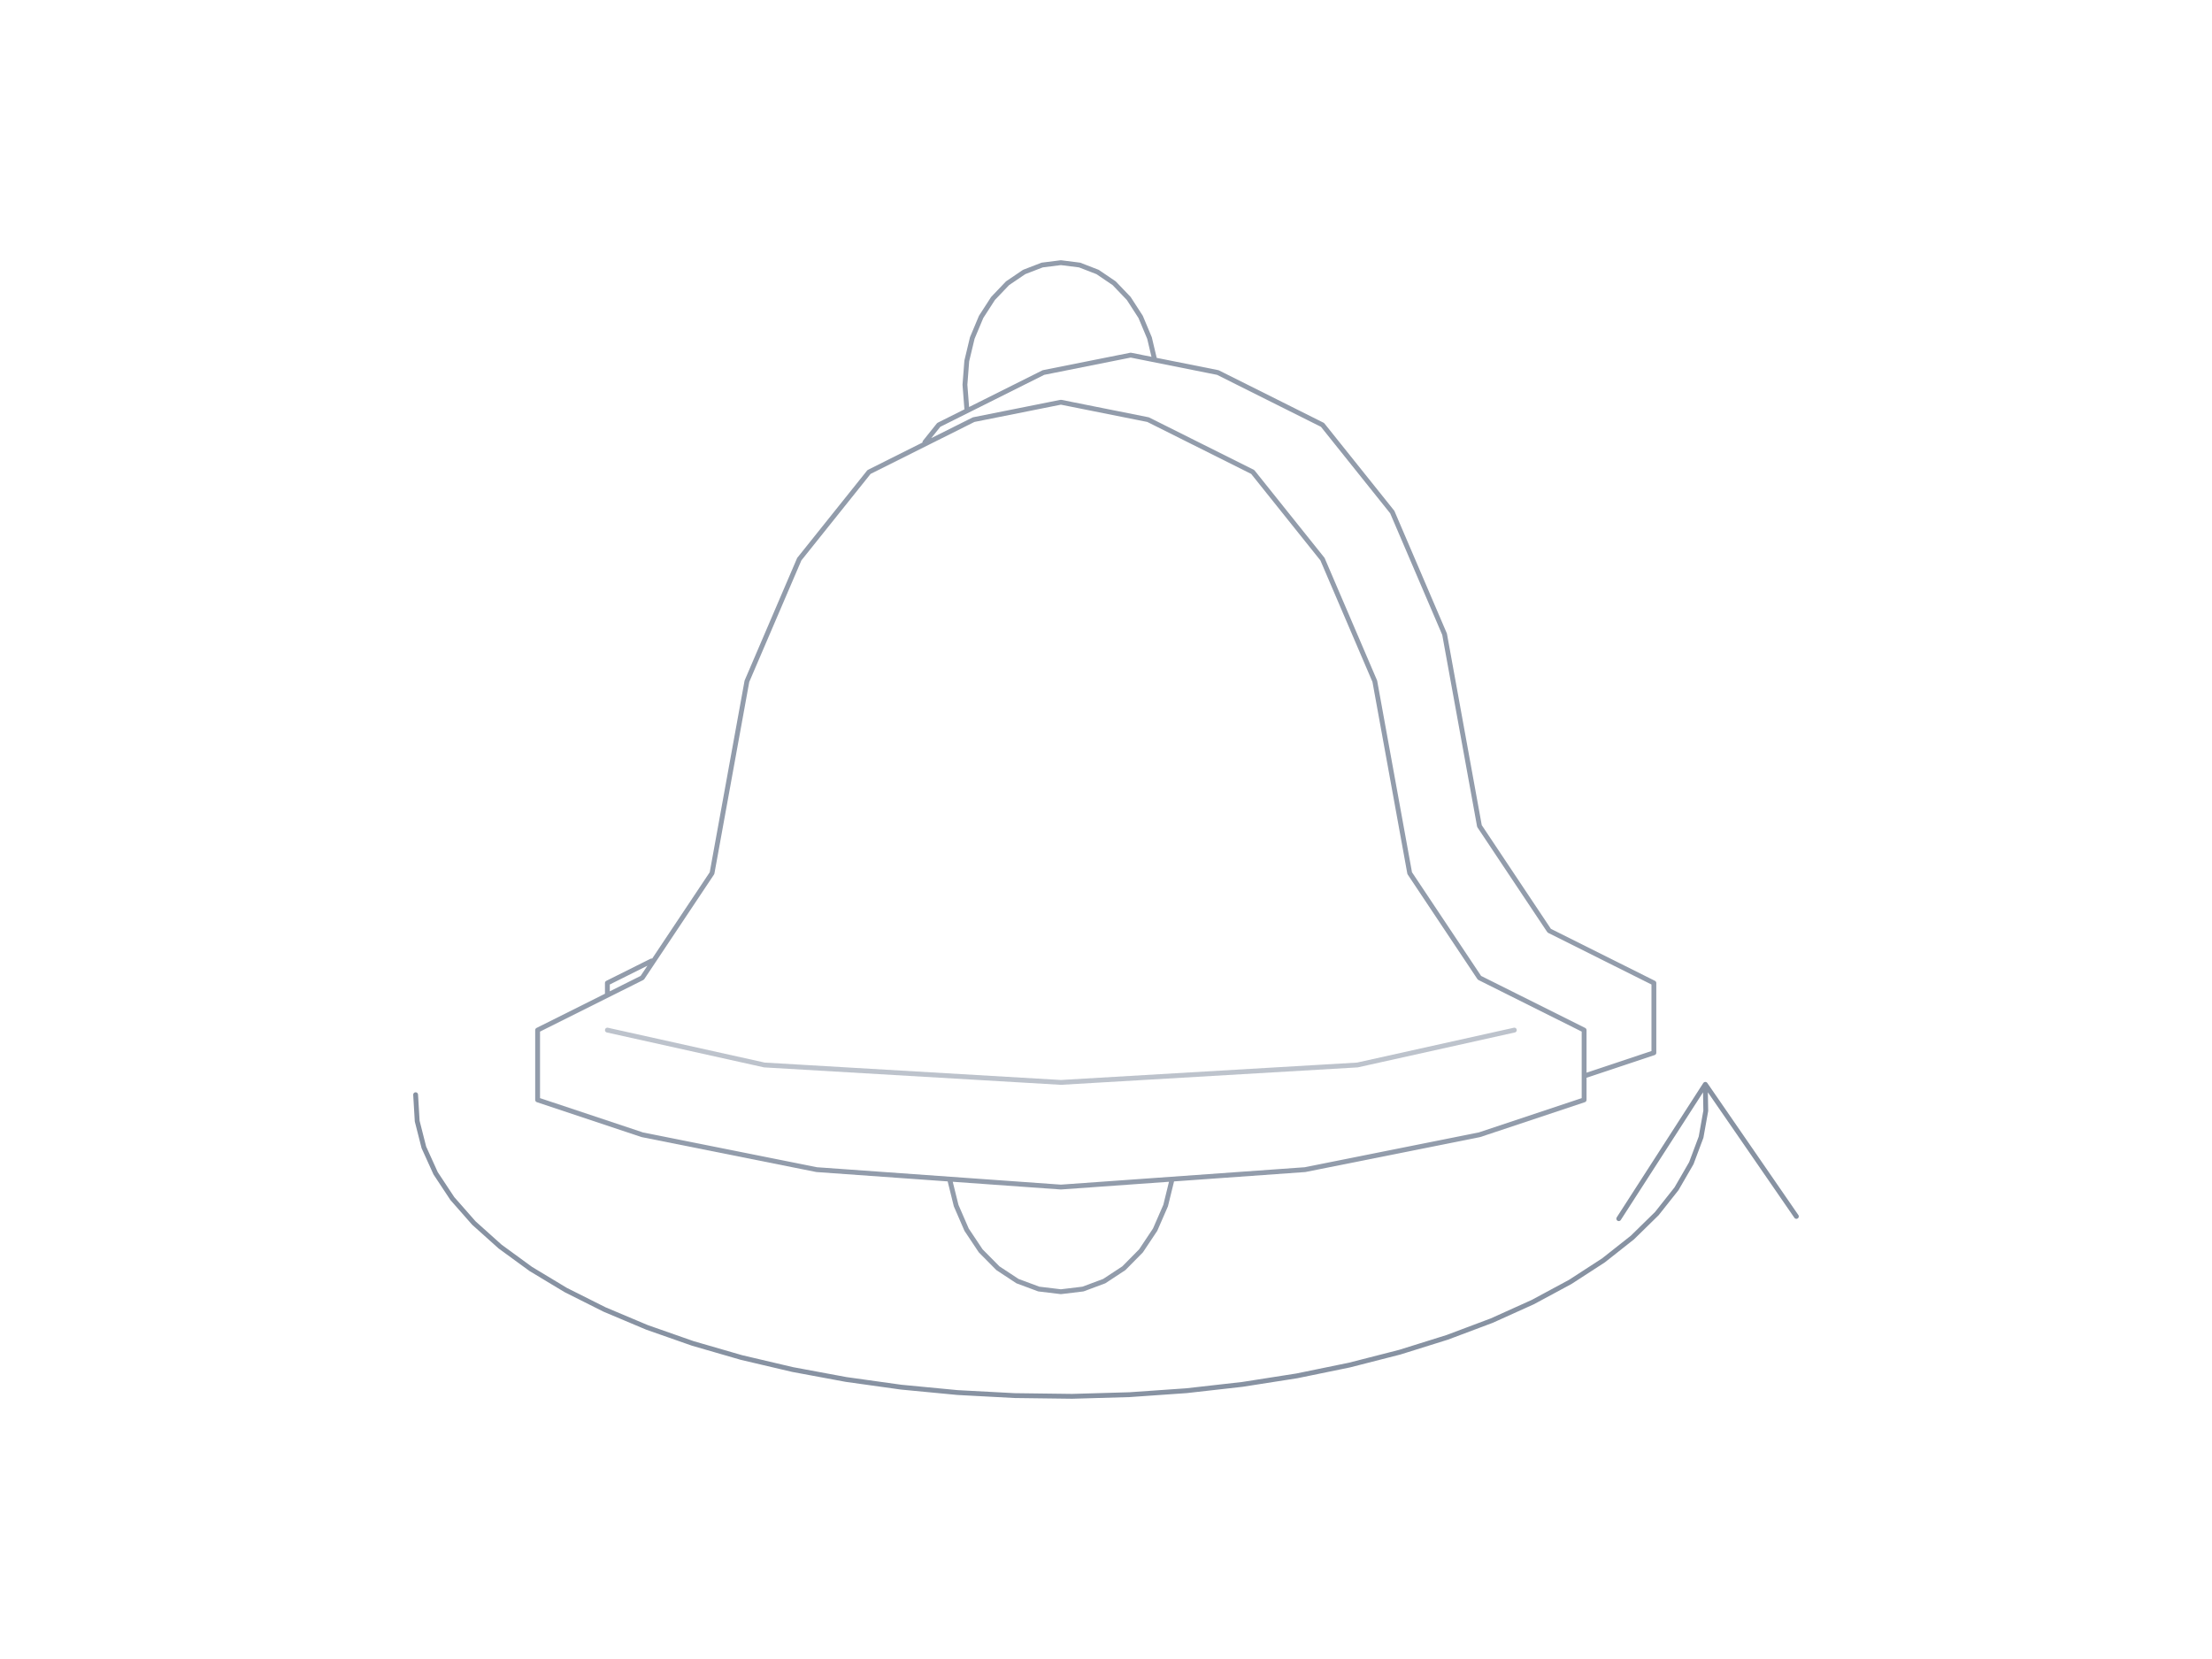
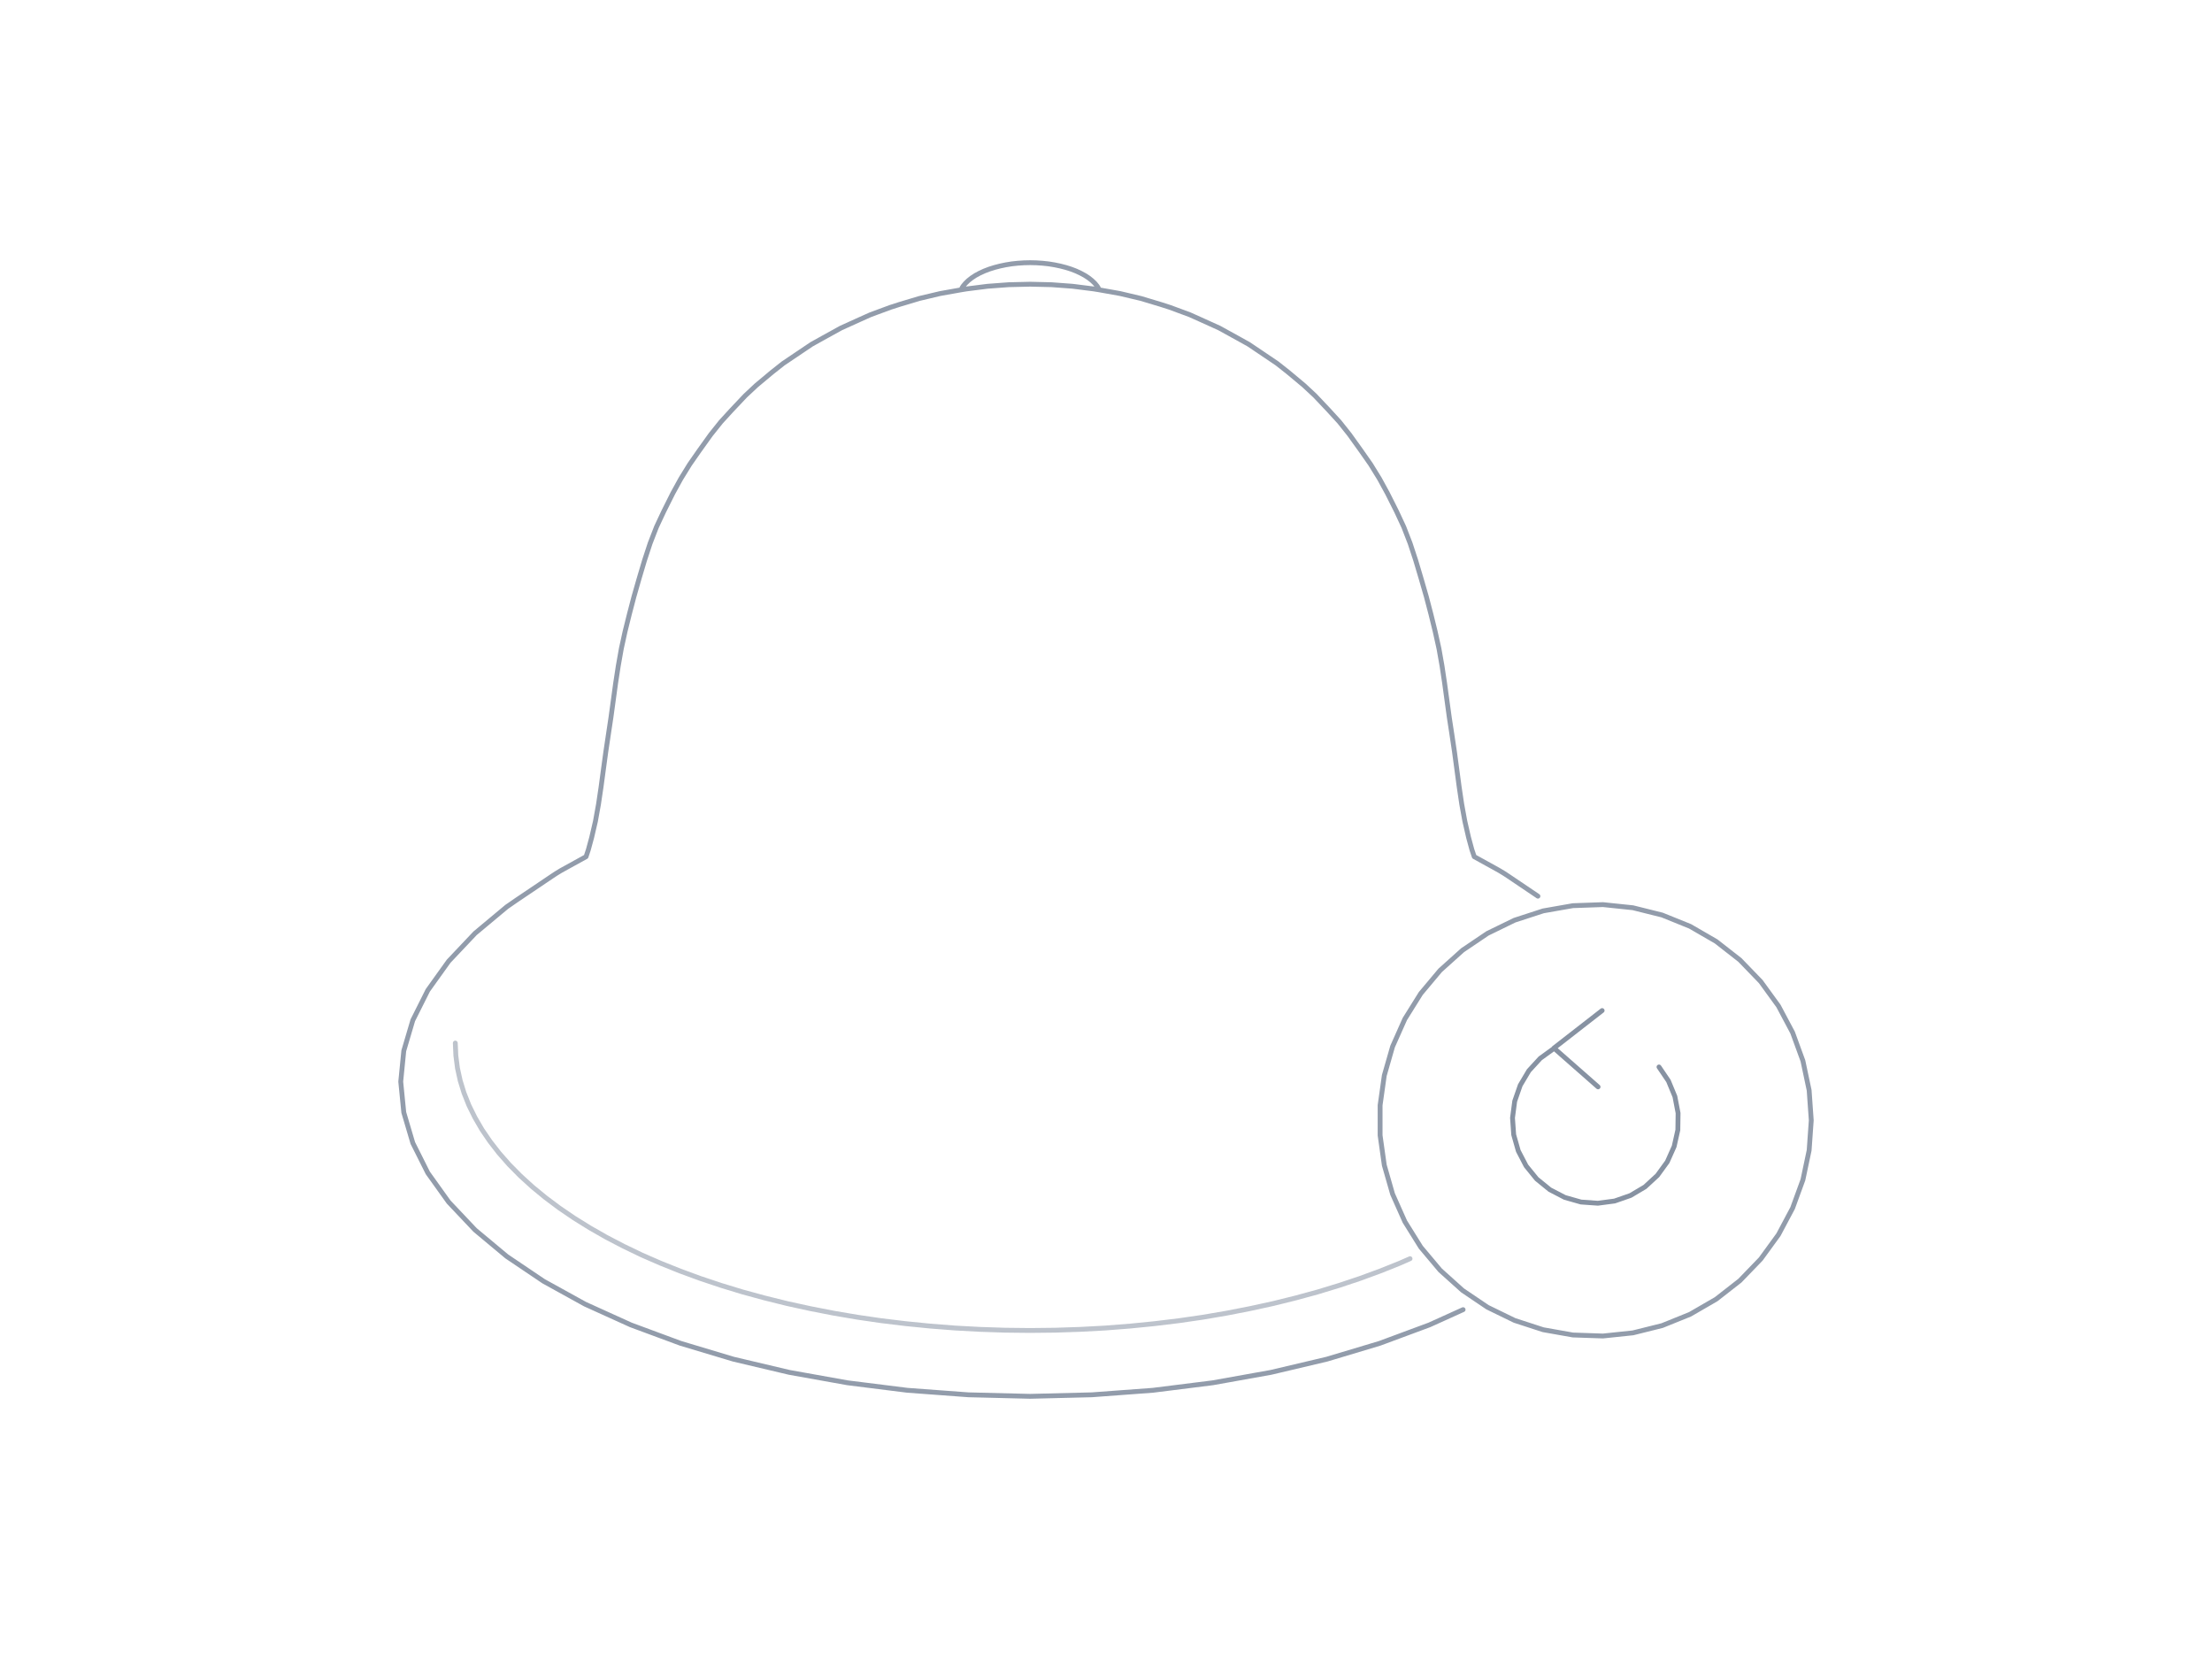
<svg xmlns="http://www.w3.org/2000/svg" viewBox="0 0 480 360" role="img" color="#8792a2" fill="none" stroke="currentColor" stroke-width="1.05" stroke-linecap="round" stroke-linejoin="round">
-   <path vector-effect="non-scaling-stroke" stroke-opacity=".55" d="M131.80,223.53 165.87,231.10 230.21,234.88 294.55,231.10 328.61,223.53" />
-   <path vector-effect="non-scaling-stroke" stroke-opacity=".9" d="M250.48,77.73 249.44,73.35 247.52,68.77 244.93,64.76 241.77,61.46 238.17,59.02 234.27,57.51 230.21,57.00 226.15,57.51 222.24,59.02 218.64,61.46 215.49,64.76 212.90,68.77 210.98,73.35 209.79,78.32 209.39,83.49 209.79,88.66 209.81,88.76 M206.15,256.23 207.48,261.61 209.75,266.84 212.81,271.43 216.54,275.20 220.79,278.00 225.41,279.72 230.21,280.30 235.01,279.72 239.62,278.00 243.88,275.20 247.60,271.43 250.66,266.84 252.94,261.61 254.26,256.23 M131.80,215.57 131.80,213.31 141.39,208.52 M200.70,95.96 203.71,92.20 226.42,80.84 245.35,77.06 264.27,80.84 286.98,92.20 302.12,111.12 313.47,137.62 321.04,179.25 336.18,201.96 358.89,213.31 358.89,228.45 344.10,233.38 M116.66,238.67 116.66,223.53 139.37,212.18 154.51,189.47 162.08,147.83 173.44,121.34 188.58,102.42 211.28,91.06 230.21,87.28 249.13,91.06 271.84,102.42 286.98,121.34 298.33,147.83 305.90,189.47 321.04,212.18 343.75,223.53 343.75,238.67 321.04,246.24 283.19,253.81 230.21,257.59 177.22,253.81 139.37,246.24 116.66,238.67" />
-   <path vector-effect="non-scaling-stroke" stroke-opacity="1" d="M90.19,237.55 90.53,243.28 91.98,248.98 94.53,254.60 98.16,260.09 102.84,265.41 108.53,270.51 115.19,275.37 122.76,279.93 131.19,284.16 140.40,288.04 150.33,291.52 160.90,294.58 172.01,297.19 183.59,299.34 195.54,301.01 207.77,302.18 220.17,302.84 232.65,303.00 245.12,302.64 257.46,301.78 269.59,300.41 281.41,298.56 292.81,296.22 303.72,293.43 314.05,290.20 323.71,286.57 332.62,282.55 340.73,278.18 347.95,273.50 354.23,268.54 359.53,263.35 363.80,257.96 367.01,252.41 369.13,246.76 370.15,241.04 370.05,235.30 M389.81,263.96 370.05,235.30 351.27,264.45" />
+   <path vector-effect="non-scaling-stroke" stroke-opacity=".55" d="M305.98,273.13 303.72,274.12 299.47,275.82 295.09,277.43 290.56,278.94 285.91,280.36 281.14,281.66 276.26,282.87 271.27,283.96 266.20,284.95 261.05,285.83 255.82,286.59 250.54,287.23 245.20,287.76 239.82,288.18 234.41,288.47 228.98,288.65 223.54,288.71 218.10,288.65 212.67,288.47 207.26,288.18 201.88,287.76 196.54,287.23 191.25,286.59 186.03,285.83 180.87,284.95 175.80,283.96 170.82,282.87 165.94,281.66 161.17,280.36 156.51,278.94 151.99,277.43 147.60,275.82 143.36,274.12 139.26,272.33 135.33,270.44 131.57,268.48 127.98,266.43 124.57,264.31 121.36,262.12 118.33,259.85 115.51,257.53 112.89,255.14 110.48,252.70 108.29,250.21 106.32,247.67 104.57,245.10 103.05,242.48 101.75,239.84 100.69,237.17 99.86,234.48 99.27,231.78 98.92,229.06 98.80,226.34" />
+   <path vector-effect="non-scaling-stroke" stroke-opacity=".9" d="M223.54,57.00 222.19,57.03 220.85,57.12 219.53,57.26 218.24,57.47 217.00,57.73 215.80,58.04 214.66,58.40 213.59,58.81 212.59,59.27 211.68,59.76 210.86,60.30 210.13,60.87 209.51,61.47 208.99,62.09 208.73,62.50 M238.34,62.50 238.08,62.09 237.57,61.47 236.94,60.87 236.22,60.30 235.39,59.76 234.48,59.27 233.49,58.81 232.42,58.40 231.28,58.04 230.08,57.73 228.83,57.47 227.54,57.26 226.23,57.12 224.89,57.03 223.54,57.00 M147.75,103.86 145.99,107.06 144.06,110.92 142.46,114.33 141.08,117.89 139.87,121.57 138.64,125.71 137.56,129.49 136.57,133.28 135.64,137.03 134.83,140.74 134.17,144.47 133.60,148.19 133.09,151.92 132.58,155.65 132.02,159.38 131.46,163.15 130.94,166.96 130.43,170.77 129.87,174.54 129.21,178.21 128.39,181.74 127.67,184.39 127.17,185.90 122.89,188.26 121.68,188.93 120.65,189.56 119.77,190.14 111.92,195.43 111.13,195.98 110.48,196.43 109.98,196.77 103.09,202.52 97.36,208.58 92.84,214.89 89.58,221.39 87.62,228.02 86.96,234.71 87.62,241.40 89.58,248.03 92.84,254.53 97.36,260.84 103.09,266.90 109.98,272.65 117.96,278.03 126.96,283.00 136.89,287.50 147.66,291.49 159.16,294.94 171.27,297.80 183.89,300.06 196.89,301.69 210.15,302.67 223.54,303.00 236.92,302.67 250.18,301.69 263.18,300.06 275.80,297.80 287.92,294.94 299.42,291.49 310.18,287.50 317.49,284.19 M333.73,194.47 327.31,190.14 326.43,189.56 325.39,188.93 324.19,188.26 319.91,185.90 319.40,184.39 318.68,181.74 317.87,178.21 317.20,174.54 316.64,170.77 316.13,166.96 315.62,163.15 315.06,159.38 314.49,155.65 313.98,151.92 313.47,148.19 312.91,144.47 312.25,140.74 311.43,137.03 310.51,133.28 309.52,129.49 308.43,125.71 307.20,121.57 305.99,117.89 304.61,114.33 303.02,110.92 301.08,107.06 299.33,103.86 297.41,100.75 295.31,97.75 292.83,94.29 290.65,91.55 288.30,88.98 285.36,85.87 282.96,83.63 279.56,80.79 277.13,78.87 273.37,76.33 270.96,74.71 268.41,73.29 264.58,71.18 260.36,69.27 258.17,68.29 253.87,66.70 251.88,66.06 247.59,64.77 243.06,63.70 238.35,62.86 237.28,62.69 232.77,62.12 228.18,61.78 223.54,61.67 218.90,61.78 214.30,62.12 209.79,62.69 208.73,62.86 204.01,63.70 199.49,64.77 195.19,66.06 193.20,66.70 188.90,68.29 186.71,69.27 182.49,71.18 178.67,73.29 176.12,74.71 173.71,76.33 169.94,78.87 167.51,80.79 164.11,83.63 161.72,85.87 158.78,88.98 156.43,91.55 154.24,94.29 151.76,97.75 149.67,100.75 147.75,103.86 M347.84,196.30 341.31,196.53 334.87,197.66 328.66,199.68 322.79,202.54 317.37,206.20 312.51,210.57 308.31,215.58 304.85,221.12 302.19,227.09 300.39,233.37 299.48,239.84 299.48,246.37 300.39,252.84 302.19,259.12 304.85,265.09 308.31,270.64 312.51,275.64 317.37,280.01 322.79,283.67 328.66,286.53 334.87,288.55 341.31,289.69 347.84,289.91 354.34,289.23 360.68,287.65 366.74,285.20 372.39,281.93 377.54,277.91 382.08,273.21 385.92,267.93 388.99,262.16 391.23,256.02 392.58,249.62 393.04,243.11 393.04,243.11 392.58,236.59 391.23,230.20 388.99,224.06 385.92,218.29 382.08,213.00 377.54,208.30 372.39,204.28 366.74,201.01 360.68,198.56 354.34,196.98 347.84,196.30 M393.04,243.11 392.58,236.59 391.23,230.20 388.99,224.06 385.92,218.29 382.08,213.00 377.54,208.30 372.39,204.28 366.74,201.01 360.68,198.56 354.34,196.98 347.84,196.30 341.31,196.53 334.87,197.66 328.66,199.68 322.79,202.54 317.37,206.20 312.51,210.57 308.31,215.58 304.85,221.12 302.19,227.09 300.39,233.37 299.48,239.84 299.48,246.37 300.39,252.84 302.19,259.12 304.85,265.09 308.31,270.64 312.51,275.64 317.37,280.01 322.79,283.67 328.66,286.53 334.87,288.55 341.31,289.69 347.84,289.91 354.34,289.23 360.68,287.65 366.74,285.20 372.39,281.93 377.54,277.91 382.08,273.21 385.92,267.93 388.99,262.16 391.23,256.02 392.58,249.62 393.04,243.11" />
+   <path vector-effect="non-scaling-stroke" stroke-opacity="1" d="M337.20,227.51 334.23,229.66 331.76,232.35 329.89,235.50 328.69,238.95 328.21,242.58 328.47,246.23 329.47,249.75 331.16,253.00 333.47,255.84 336.31,258.15 339.56,259.84 343.08,260.84 346.73,261.10 350.36,260.62 353.81,259.42 356.96,257.55 359.65,255.07 361.80,252.11 363.29,248.77 364.09,245.20 364.14,241.54 363.45,237.94 362.05,234.56 360.00,231.53 M347.66,219.29 337.20,227.43 346.78,235.85" />
</svg>
